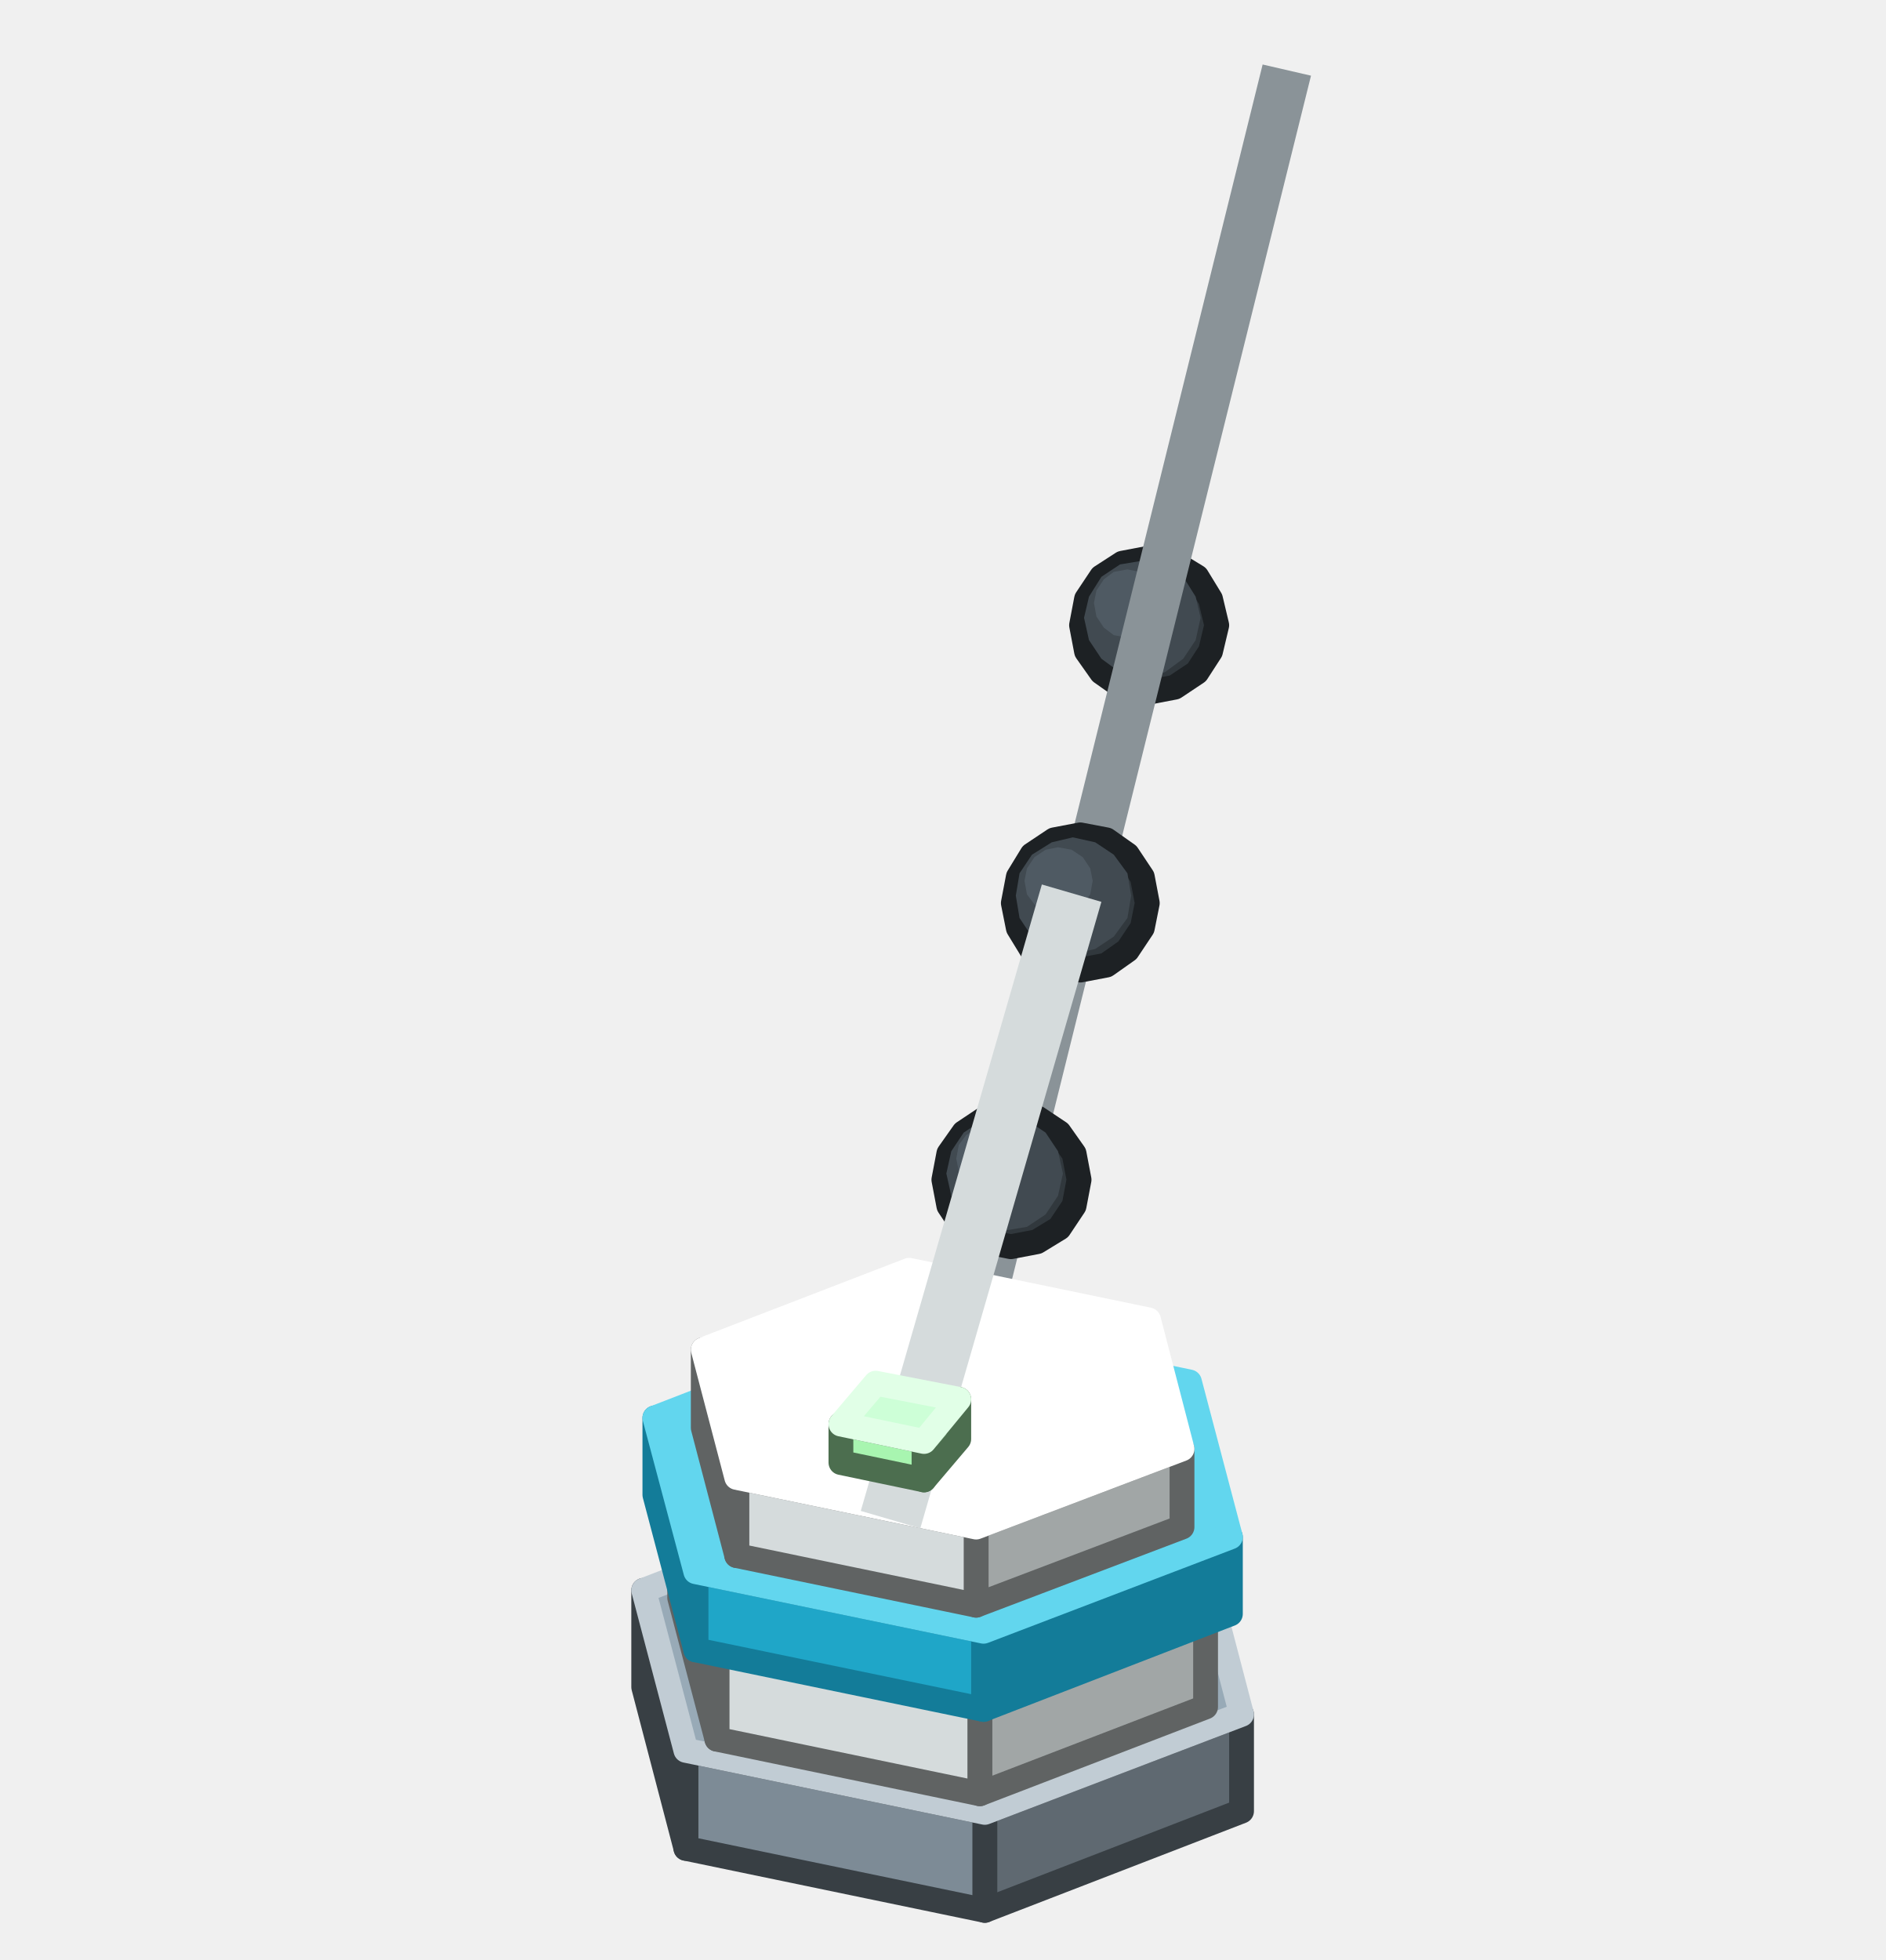
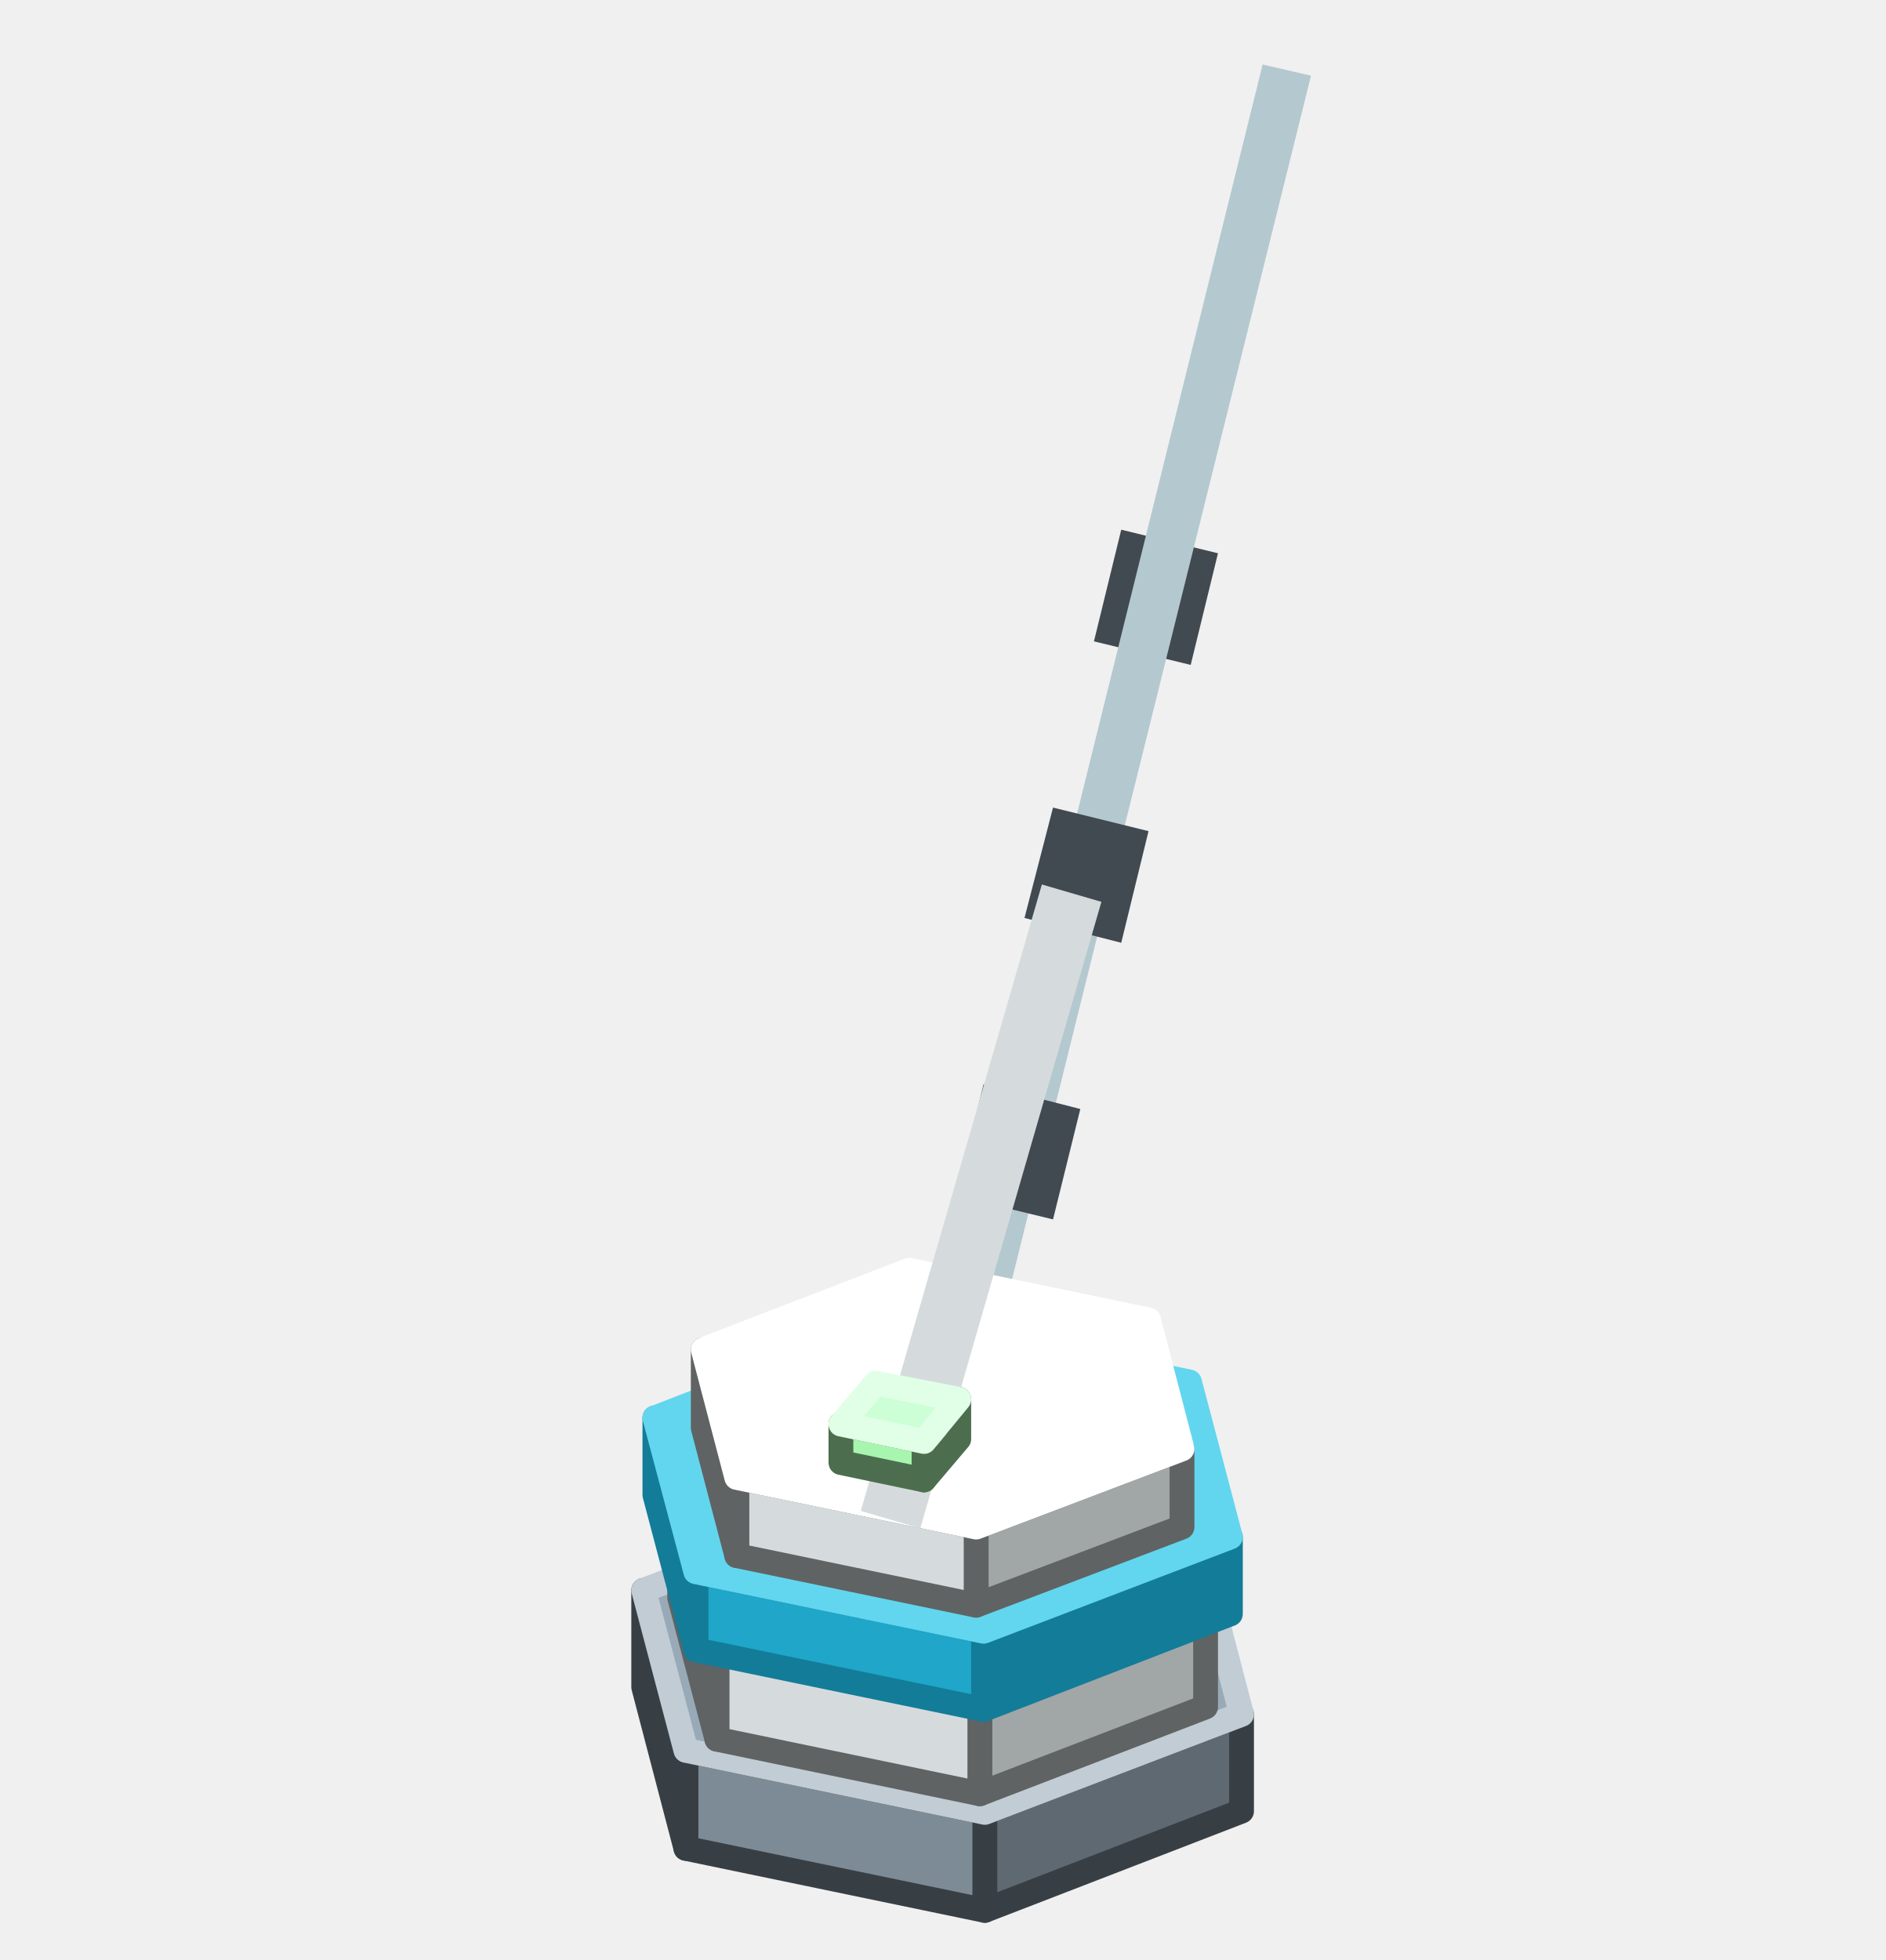
<svg xmlns="http://www.w3.org/2000/svg" width="152" height="158" viewBox="0 0 152 158">
  <g stroke-width="2" stroke-linejoin="round">
    <polygon points="100.1,146 79.4,154 79.4,146.1 100.1,138.2" fill="#5F6971" stroke="#383F44" />
    <polygon points="79.4,154 55.3,149 55.3,141.1 79.4,146.1" fill="#7D8B96" stroke="#383F44" />
    <polygon points="55.3,149 51.9,136 51.9,128.2 55.3,141.1" fill="#7D8B96" stroke="#383F44" />
    <polygon points="96.7,125.2 100.1,138.2 79.4,146.1 55.3,141.1 51.9,128.2 72.6,120.2" fill="#98AAB7" stroke="#C1CCD4" />
-     <polygon points="98.1,50.4 97.6,52.5 96.5,54.2 94.7,55.4 92.6,55.8 90.5,55.4 88.8,54.2 87.6,52.5 87.2,50.4 87.6,48.3 88.8,46.5 90.5,45.4 92.6,45 94.7,45.4 96.5,46.5 97.6,48.3" fill="#31383D" stroke="#1D2124" />
-     <polygon points="96.8,49.8 96.4,51.6 95.4,53.1 93.9,54.2 92.1,54.5 90.3,54.2 88.8,53.1 87.8,51.6 87.4,49.8 87.8,48.1 88.8,46.5 90.3,45.5 92.1,45.2 93.9,45.5 95.4,46.5 96.4,48.1" fill="#414A51" />
-     <polygon points="93.6,48.6 93.4,49.7 92.8,50.6 91.9,51.2 90.9,51.4 89.8,51.2 89,50.6 88.4,49.7 88.2,48.6 88.4,47.6 89,46.7 89.8,46.1 90.9,45.9 91.9,46.1 92.8,46.7 93.4,47.6" fill="#4F5A63" />
+     <polygon points="88.2,51.7 90.4,42.7 98.2,44.6 96,53.6" fill="#414A51" />
    <polygon points="97.2,137.6 79,144.6 79,136.7 97.2,129.7" fill="#A1A6A6" stroke="#606363" />
    <polygon points="79,144.6 57.8,140.2 57.8,132.3 79,136.7" fill="#D5DBDC" stroke="#606363" />
    <polygon points="57.8,140.2 54.8,128.8 54.8,120.9 57.8,132.3" fill="#D5DBDC" stroke="#606363" />
    <polygon points="94.2,118.3 97.2,129.7 79,136.7 57.8,132.3 54.8,120.9 73,113.9" fill="#FFFFFF" stroke="#FFFFFF" />
-     <polygon points="74.1,117 101.8,5.2 105.7,6.1 77.9,118" fill="#8A9398" />
-     <polygon points="92.5,72.8 92.1,74.8 90.9,76.6 89.2,77.8 87.1,78.2 85,77.8 83.2,76.6 82.1,74.8 81.7,72.8 82.1,70.7 83.2,68.9 85,67.7 87.1,67.3 89.2,67.7 90.9,68.9 92.1,70.7" fill="#31383D" stroke="#1D2124" />
-     <polygon points="91.2,72.2 90.9,74 89.8,75.5 88.3,76.5 86.5,76.9 84.8,76.5 83.2,75.5 82.2,74 81.9,72.2 82.2,70.4 83.2,68.9 84.8,67.9 86.5,67.5 88.3,67.9 89.8,68.9 90.9,70.4" fill="#414A51" />
-     <polygon points="88.1,71 87.9,72.1 87.3,72.9 86.4,73.5 85.3,73.7 84.3,73.5 83.4,72.9 82.8,72.1 82.6,71 82.8,70 83.4,69.1 84.3,68.5 85.3,68.3 86.4,68.5 87.3,69.1 87.9,70" fill="#4F5A63" />
+     <polygon points="74.1,117 101.8,5.2 105.7,6.1 77.9,118" fill="#B4C8CF" />
+     <polygon points="82.6,74 84.9,65.1 92.6,67 90.4,76" fill="#414A51" />
    <polygon points="99.2,130.1 79.3,137.8 79.3,131.5 99.2,123.9" fill="#137C99" stroke="#137C99" />
    <polygon points="79.3,137.8 56.1,133 56.1,126.7 79.3,131.5" fill="#1FA6C8" stroke="#137C99" />
    <polygon points="56.1,133 52.8,120.5 52.8,114.3 56.1,126.7" fill="#1FA6C8" stroke="#137C99" />
    <polygon points="95.9,111.4 99.2,123.9 79.3,131.5 56.1,126.7 52.8,114.3 72.7,106.6" fill="#62D6EE" stroke="#62D6EE" />
    <polygon points="95.3,123.1 78.7,129.4 78.7,123.1 95.3,116.8" fill="#A1A6A6" stroke="#606363" />
    <polygon points="78.7,129.4 59.4,125.4 59.4,119.1 78.7,123.1" fill="#D5DBDC" stroke="#606363" />
    <polygon points="59.4,125.4 56.7,115.1 56.7,108.8 59.4,119.1" fill="#D5DBDC" stroke="#606363" />
    <polygon points="92.6,106.4 95.3,116.8 78.7,123.1 59.4,119.1 56.7,108.8 73.3,102.4" fill="#FFFFFF" stroke="#FFFFFF" />
-     <polygon points="87,95.1 86.6,97.2 85.4,99 83.6,100.1 81.5,100.5 79.5,100.1 77.7,99 76.5,97.2 76.1,95.1 76.5,93 77.7,91.3 79.5,90.1 81.5,89.7 83.6,90.1 85.4,91.3 86.6,93" fill="#31383D" stroke="#1D2124" />
-     <polygon points="85.7,94.6 85.3,96.4 84.3,97.9 82.8,98.9 81,99.2 79.2,98.9 77.7,97.9 76.7,96.4 76.3,94.6 76.7,92.8 77.7,91.3 79.2,90.3 81,89.9 82.8,90.3 84.3,91.3 85.3,92.8" fill="#414A51" />
-     <polygon points="82.5,93.4 82.3,94.4 81.7,95.3 80.8,95.9 79.8,96.1 78.8,95.9 77.9,95.3 77.3,94.4 77.1,93.4 77.3,92.3 77.9,91.5 78.8,90.9 79.8,90.7 80.8,90.9 81.7,91.5 82.3,92.3" fill="#4F5A63" />
+     <polygon points="77.1,96.4 79.3,87.4 87.1,89.4 84.9,98.3" fill="#414A51" />
    <polygon points="69.4,121.8 84,71.3 88.8,72.7 74.2,123.2" fill="#D5DBDC" />
    <polygon points="77.3,116 74.5,119.3 74.5,116.2 77.3,112.8" fill="#7FB985" stroke="#4C6E4F" />
    <polygon points="74.5,119.3 67.8,117.9 67.8,114.8 74.5,116.2" fill="#A8F5B0" stroke="#4C6E4F" />
    <polygon points="77.3,112.8 74.5,116.2 67.8,114.8 70.6,111.5" fill="#CDFFD7" stroke="#E1FFE7" />
  </g>
</svg>
